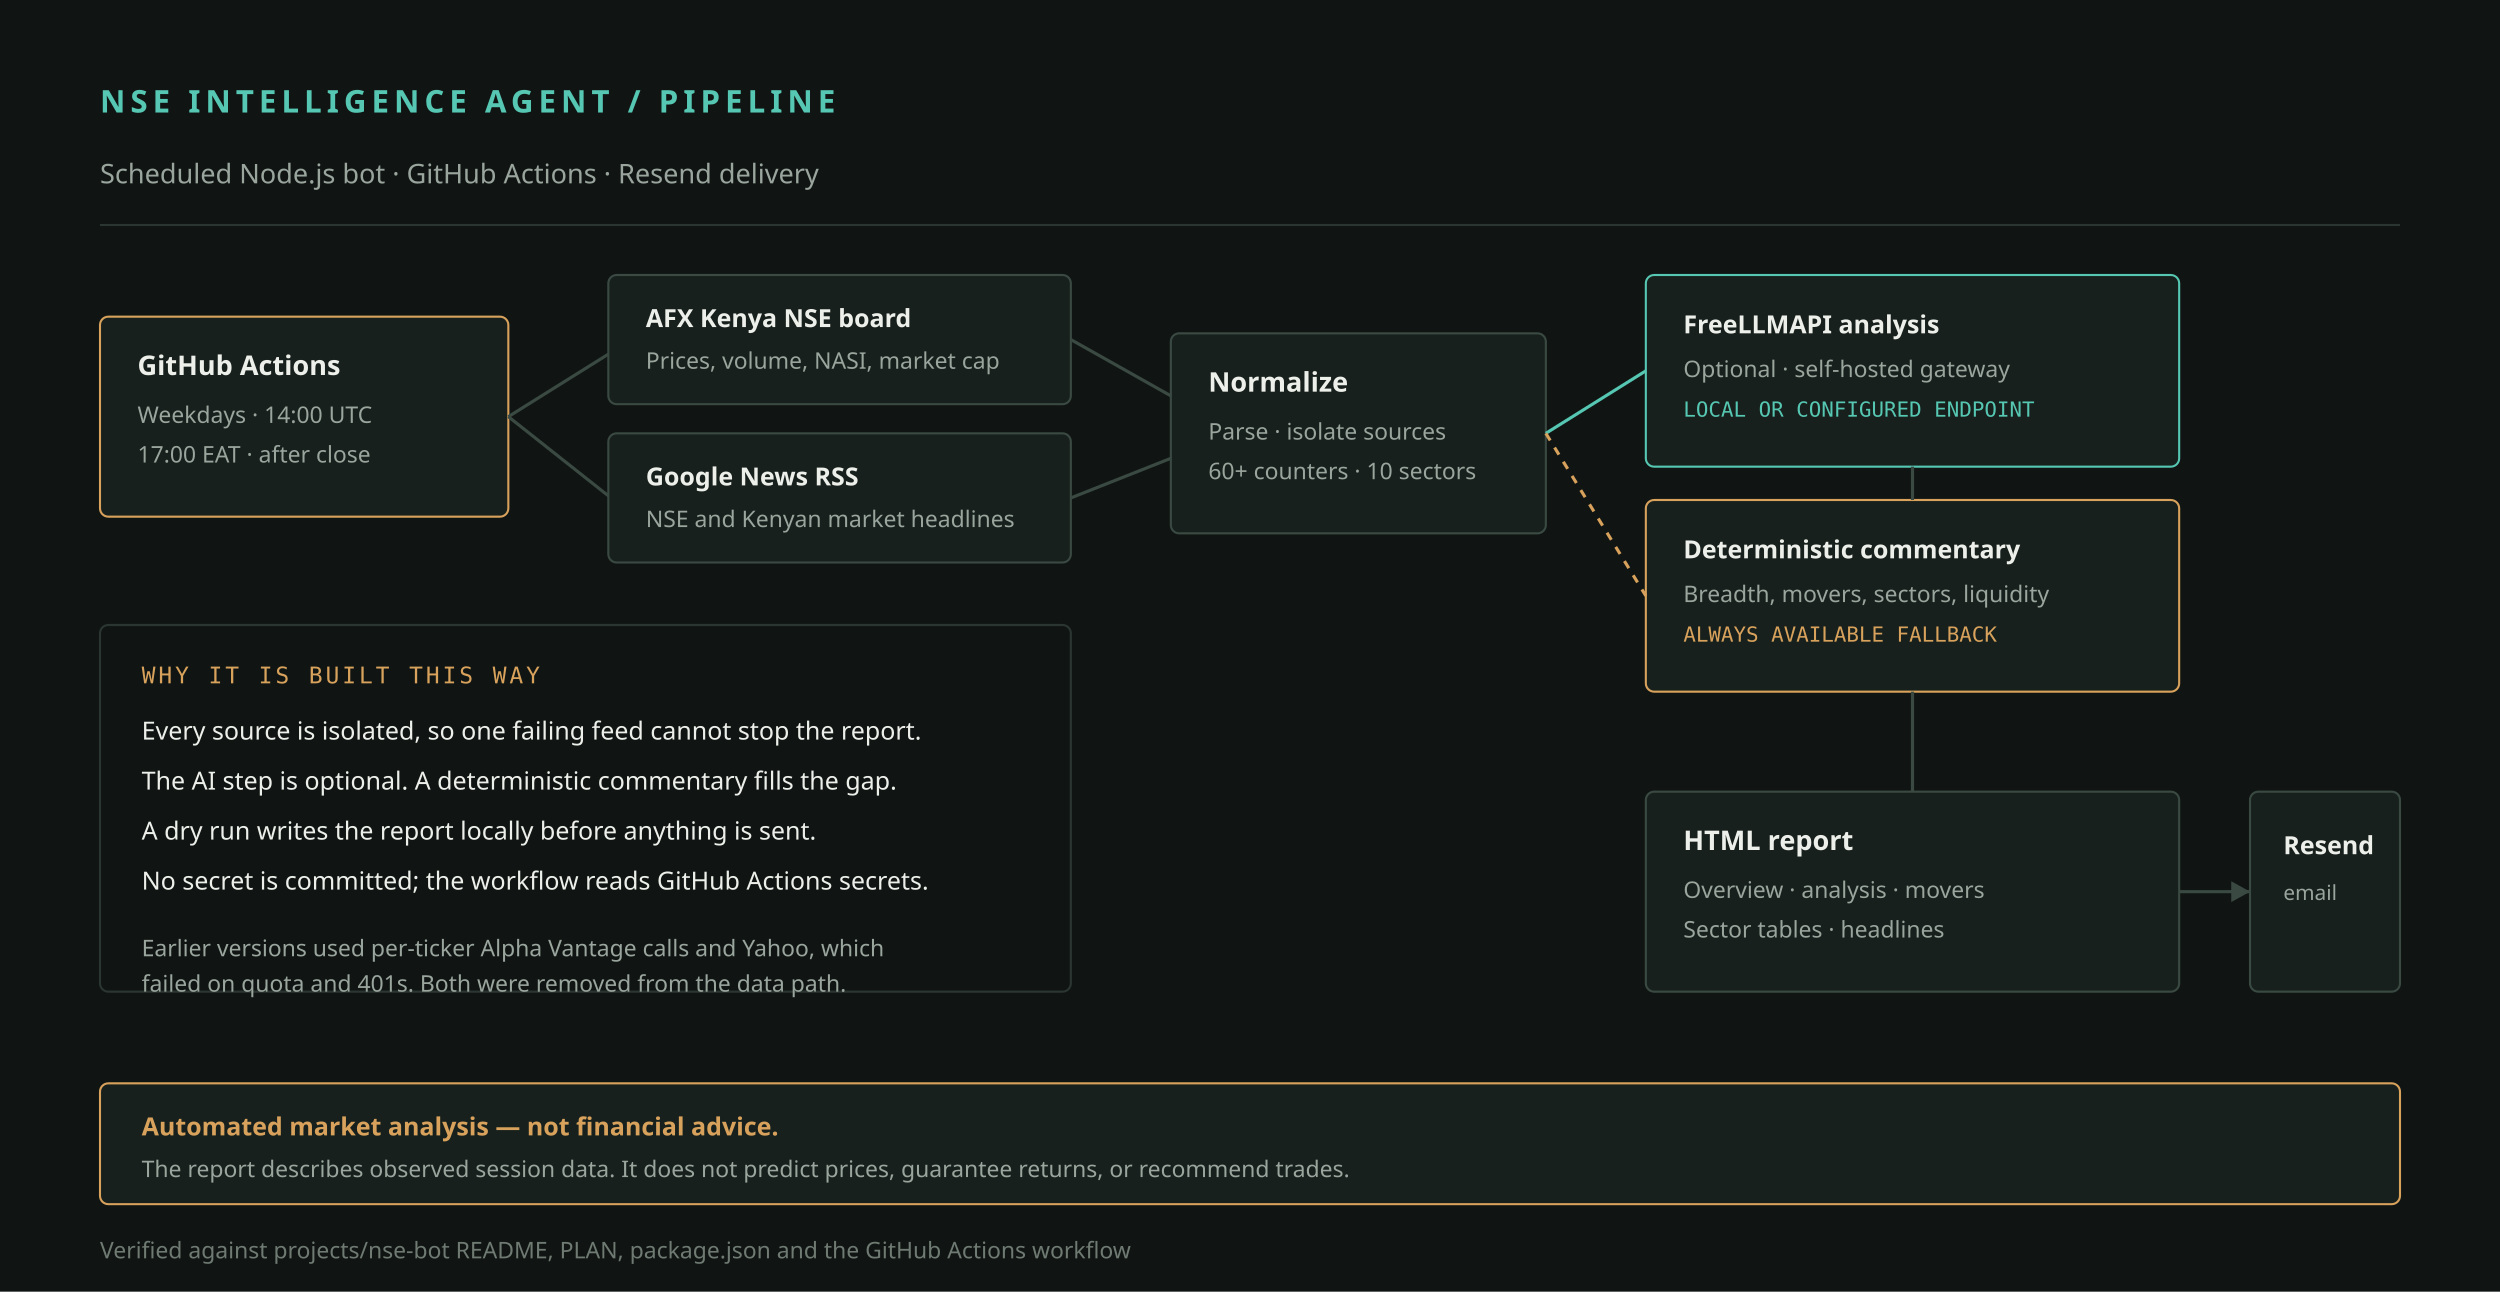
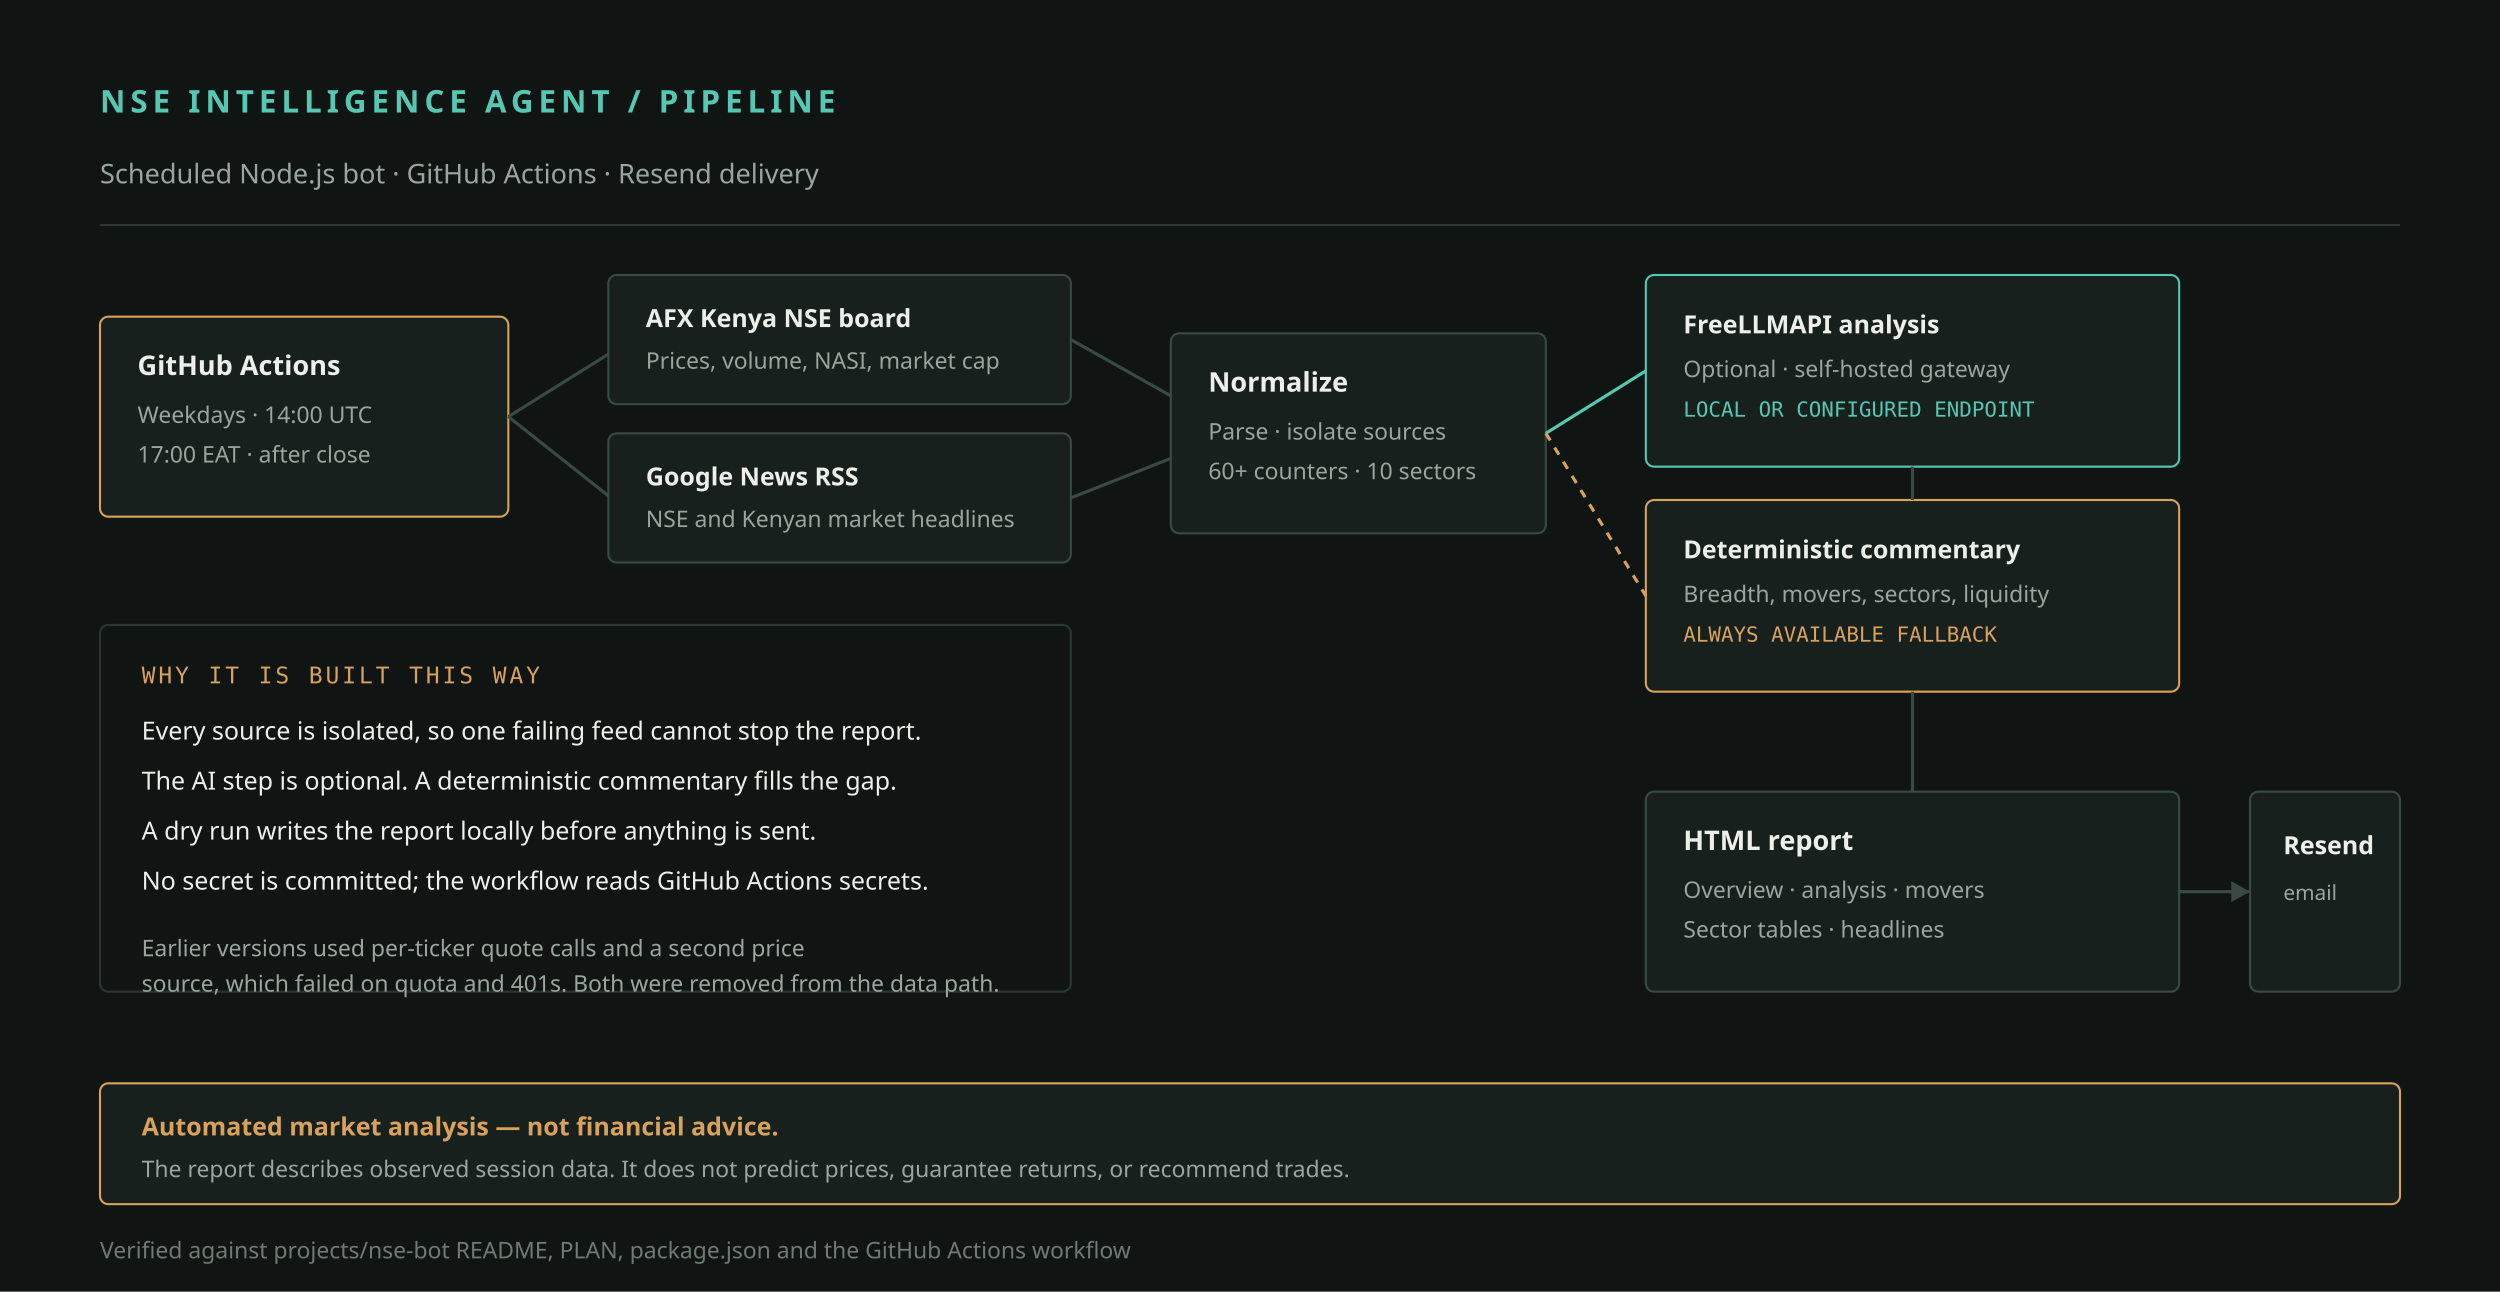
<svg xmlns="http://www.w3.org/2000/svg" viewBox="0 0 1200 620" role="img" aria-labelledby="nse-title nse-desc">
  <rect width="1200" height="620" fill="#101513" />
  <g font-family="IBM Plex Sans, Segoe UI, sans-serif" fill="#EDEFEA">
    <text x="48" y="54" font-size="15" font-weight="600" letter-spacing="2.4" fill="#56C7B2">NSE INTELLIGENCE AGENT / PIPELINE</text>
    <text x="48" y="88" font-size="13" fill="#9AA59E">Scheduled Node.js bot · GitHub Actions · Resend delivery</text>
    <line x1="48" y1="108" x2="1152" y2="108" stroke="#2B3531" />
    <rect x="48" y="152" width="196" height="96" rx="4" fill="#17201C" stroke="#D8A25C" />
    <text x="66" y="180" font-size="13" font-weight="600">GitHub Actions</text>
    <text x="66" y="203" font-size="11" fill="#9AA59E">Weekdays · 14:00 UTC</text>
    <text x="66" y="222" font-size="11" fill="#9AA59E">17:00 EAT · after close</text>
    <rect x="292" y="132" width="222" height="62" rx="4" fill="#17201C" stroke="#3A4A43" />
    <text x="310" y="157" font-size="12" font-weight="600">AFX Kenya NSE board</text>
    <text x="310" y="177" font-size="11" fill="#9AA59E">Prices, volume, NASI, market cap</text>
    <rect x="292" y="208" width="222" height="62" rx="4" fill="#17201C" stroke="#3A4A43" />
    <text x="310" y="233" font-size="12" font-weight="600">Google News RSS</text>
    <text x="310" y="253" font-size="11" fill="#9AA59E">NSE and Kenyan market headlines</text>
    <rect x="562" y="160" width="180" height="96" rx="4" fill="#17201C" stroke="#3A4A43" />
    <text x="580" y="188" font-size="13" font-weight="600">Normalize</text>
    <text x="580" y="211" font-size="11" fill="#9AA59E">Parse · isolate sources</text>
    <text x="580" y="230" font-size="11" fill="#9AA59E">60+ counters · 10 sectors</text>
    <rect x="790" y="132" width="256" height="92" rx="4" fill="#17201C" stroke="#56C7B2" />
    <text x="808" y="160" font-size="12" font-weight="600">FreeLLMAPI analysis</text>
    <text x="808" y="181" font-size="11" fill="#9AA59E">Optional · self-hosted gateway</text>
    <text x="808" y="200" font-size="10" font-family="IBM Plex Mono, Consolas, monospace" fill="#56C7B2">LOCAL OR CONFIGURED ENDPOINT</text>
    <rect x="790" y="240" width="256" height="92" rx="4" fill="#17201C" stroke="#D8A25C" />
    <text x="808" y="268" font-size="12" font-weight="600">Deterministic commentary</text>
    <text x="808" y="289" font-size="11" fill="#9AA59E">Breadth, movers, sectors, liquidity</text>
    <text x="808" y="308" font-size="10" font-family="IBM Plex Mono, Consolas, monospace" fill="#D8A25C">ALWAYS AVAILABLE FALLBACK</text>
    <rect x="790" y="380" width="256" height="96" rx="4" fill="#17201C" stroke="#3A4A43" />
    <text x="808" y="408" font-size="13" font-weight="600">HTML report</text>
    <text x="808" y="431" font-size="11" fill="#9AA59E">Overview · analysis · movers</text>
    <text x="808" y="450" font-size="11" fill="#9AA59E">Sector tables · headlines</text>
    <rect x="1080" y="380" width="72" height="96" rx="4" fill="#17201C" stroke="#3A4A43" />
    <text x="1096" y="410" font-size="12" font-weight="600">Resend</text>
    <text x="1096" y="432" font-size="10" fill="#9AA59E">email</text>
    <line x1="244" y1="200" x2="292" y2="170" stroke="#3A4A43" stroke-width="1.5" />
    <line x1="244" y1="200" x2="292" y2="238" stroke="#3A4A43" stroke-width="1.5" />
    <line x1="514" y1="163" x2="562" y2="190" stroke="#3A4A43" stroke-width="1.5" />
    <line x1="514" y1="239" x2="562" y2="220" stroke="#3A4A43" stroke-width="1.5" />
    <line x1="742" y1="208" x2="790" y2="178" stroke="#56C7B2" stroke-width="1.5" />
    <line x1="742" y1="208" x2="790" y2="286" stroke="#D8A25C" stroke-width="1.5" stroke-dasharray="4 4" />
    <line x1="918" y1="224" x2="918" y2="240" stroke="#3A4A43" stroke-width="1.5" />
    <line x1="918" y1="332" x2="918" y2="380" stroke="#3A4A43" stroke-width="1.5" />
    <line x1="1046" y1="428" x2="1080" y2="428" stroke="#3A4A43" stroke-width="1.5" />
    <polygon points="1080,428 1071,423 1071,433" fill="#3A4A43" />
    <rect x="48" y="300" width="466" height="176" rx="4" fill="#101513" stroke="#2B3531" />
    <text x="68" y="328" font-size="11" font-family="IBM Plex Mono, Consolas, monospace" letter-spacing="1.4" fill="#D8A25C">WHY IT IS BUILT THIS WAY</text>
    <text x="68" y="355" font-size="12" fill="#EDEFEA">Every source is isolated, so one failing feed cannot stop the report.</text>
    <text x="68" y="379" font-size="12" fill="#EDEFEA">The AI step is optional. A deterministic commentary fills the gap.</text>
    <text x="68" y="403" font-size="12" fill="#EDEFEA">A dry run writes the report locally before anything is sent.</text>
    <text x="68" y="427" font-size="12" fill="#EDEFEA">No secret is committed; the workflow reads GitHub Actions secrets.</text>
-     <text x="68" y="459" font-size="11" fill="#9AA59E">Earlier versions used per-ticker Alpha Vantage calls and Yahoo, which</text>
-     <text x="68" y="476" font-size="11" fill="#9AA59E">failed on quota and 401s. Both were removed from the data path.</text>
+     <text x="68" y="459" font-size="11" fill="#9AA59E">Earlier versions used per-ticker quote calls and a second price</text>
+     <text x="68" y="476" font-size="11" fill="#9AA59E">source, which failed on quota and 401s. Both were removed from the data path.</text>
    <rect x="48" y="520" width="1104" height="58" rx="4" fill="#17201C" stroke="#D8A25C" />
    <text x="68" y="545" font-size="12" font-weight="600" fill="#D8A25C">Automated market analysis — not financial advice.</text>
    <text x="68" y="565" font-size="11" fill="#9AA59E">The report describes observed session data. It does not predict prices, guarantee returns, or recommend trades.</text>
    <text x="48" y="604" font-size="11" fill="#6F7A73">Verified against projects/nse-bot README, PLAN, package.json and the GitHub Actions workflow</text>
  </g>
</svg>
